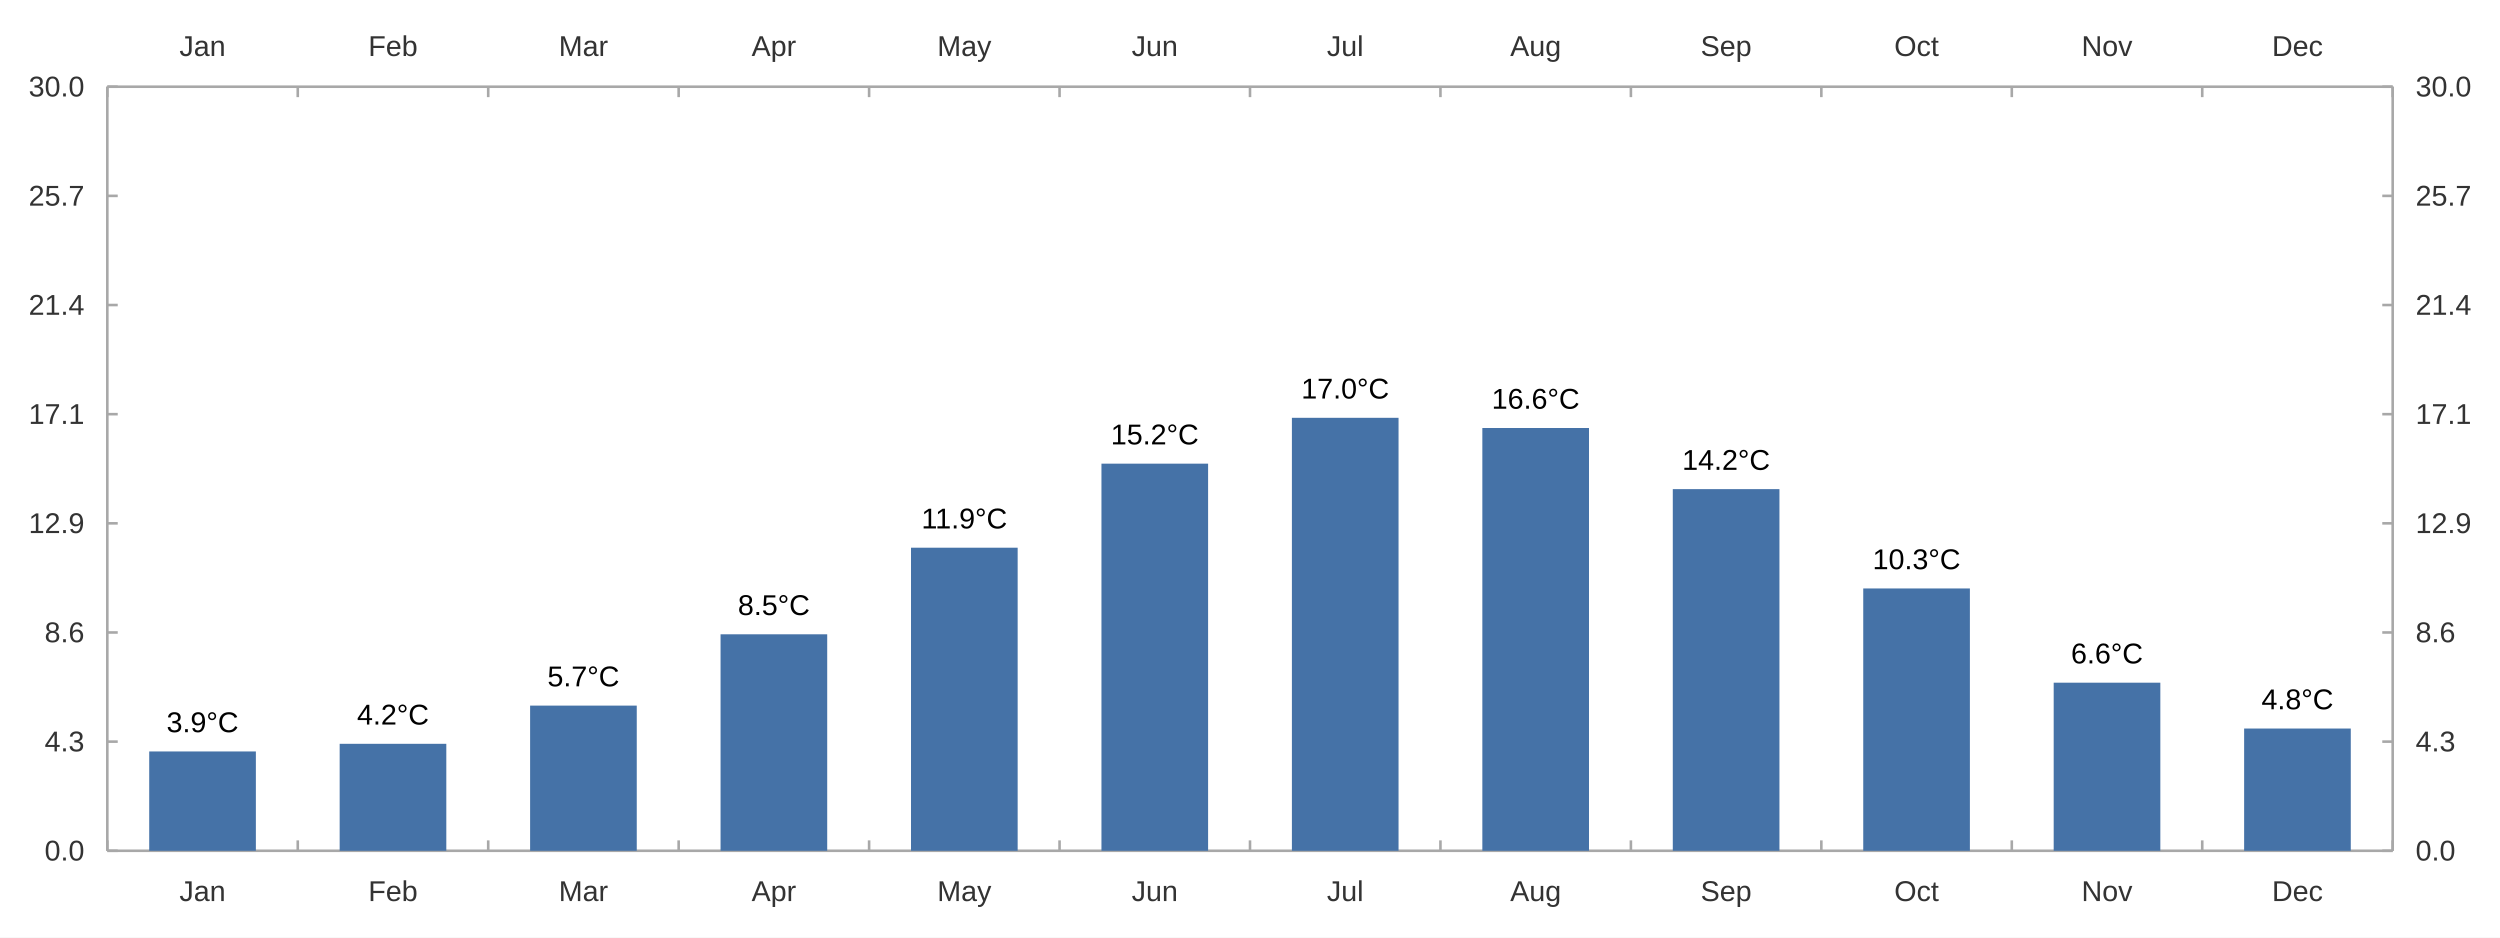
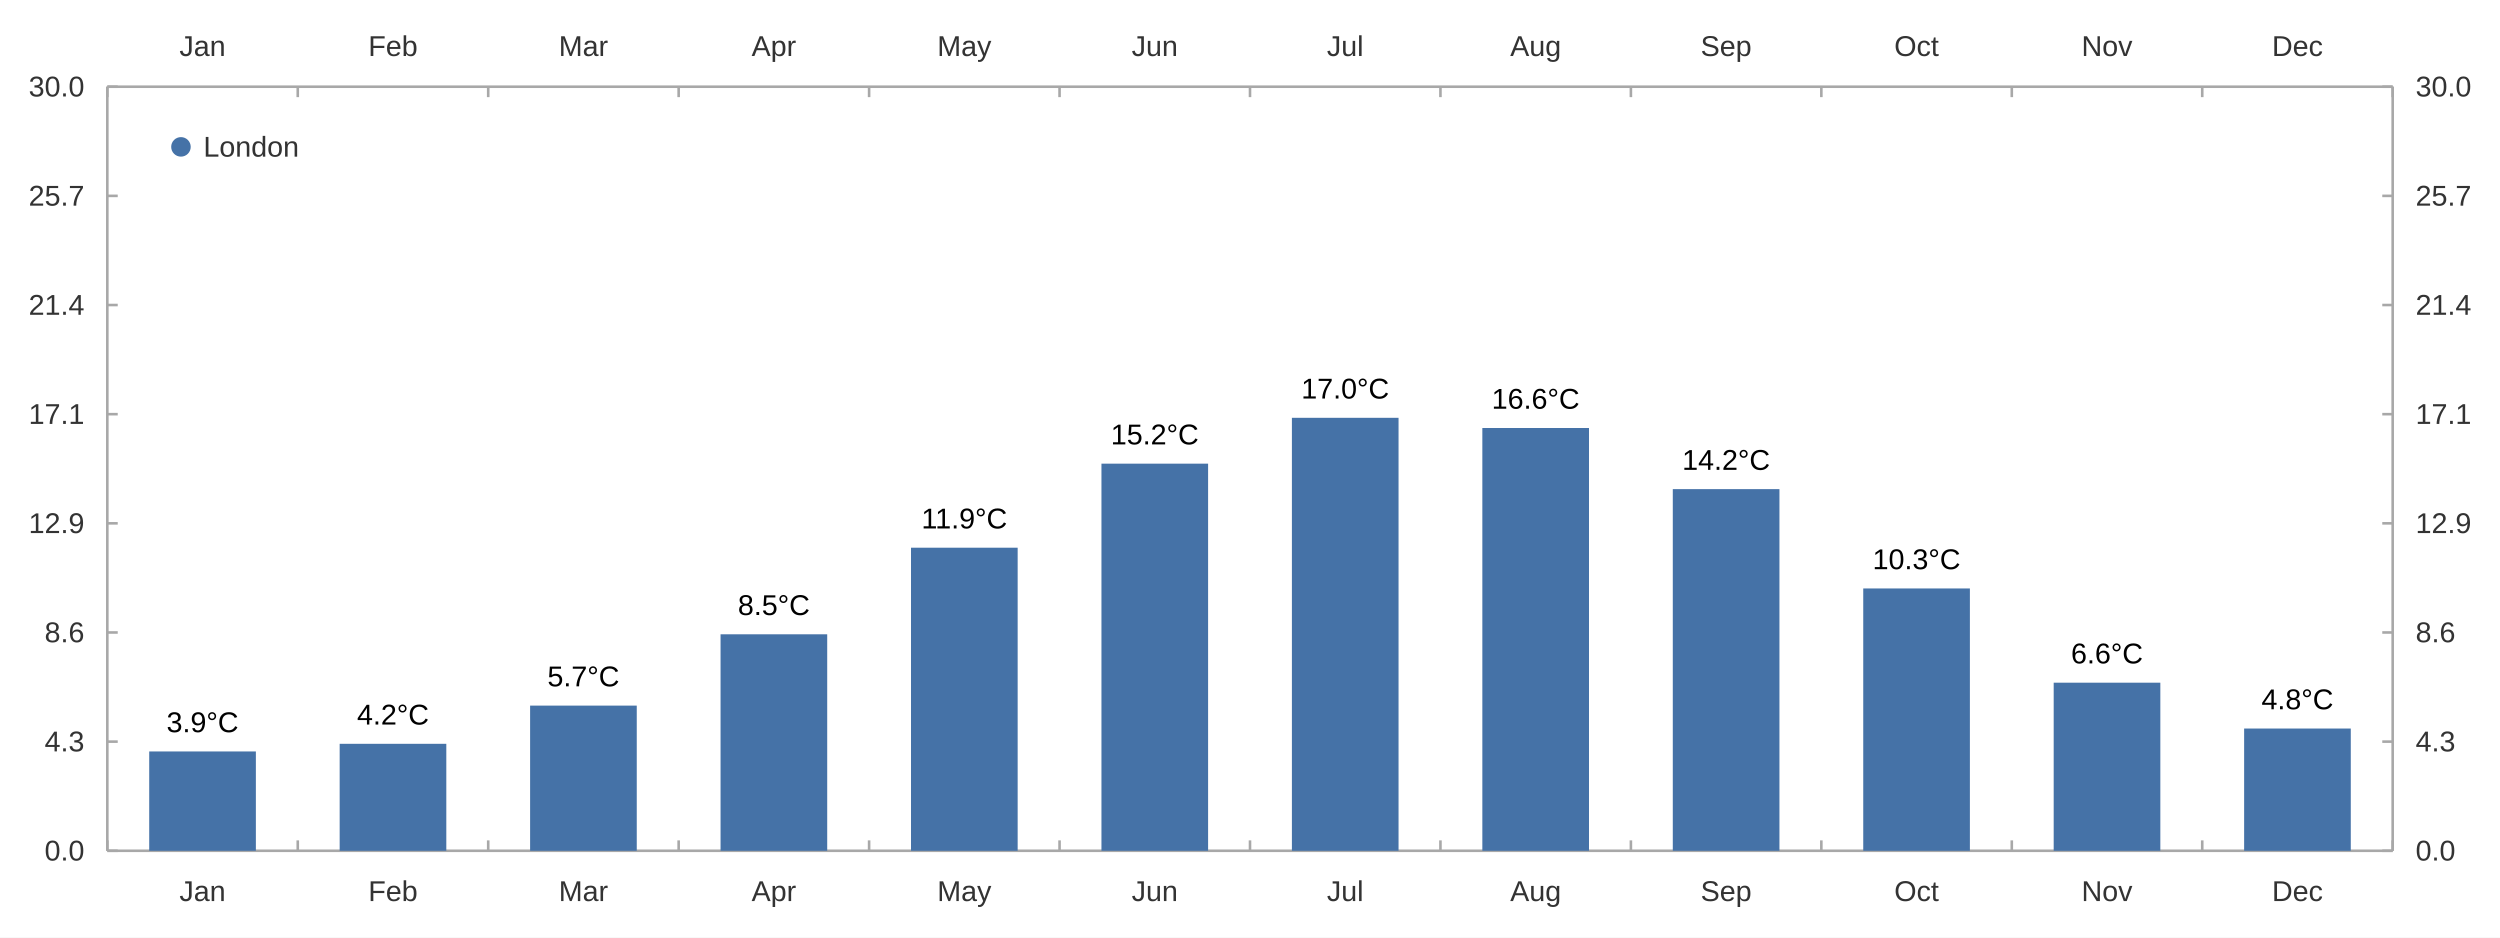
<svg xmlns="http://www.w3.org/2000/svg" width="1280" height="480" viewBox="0 0 1280.0 480.0">
  <rect width="1280" height="480" fill="#ffffff" />
  <path stroke-width="1.333" stroke="#a8a8a8" fill="none" d="M54.947 44.4 L1225.053 44.4 " />
  <path stroke-width="1.333" stroke="#a8a8a8" fill="none" d="M54.947 44.4 L54.947 49.733 " />
  <path stroke-width="1.333" stroke="#a8a8a8" fill="none" d="M152.456 44.4 L152.456 49.733 " />
  <path stroke-width="1.333" stroke="#a8a8a8" fill="none" d="M249.965 44.4 L249.965 49.733 " />
  <path stroke-width="1.333" stroke="#a8a8a8" fill="none" d="M347.473 44.4 L347.473 49.733 " />
  <path stroke-width="1.333" stroke="#a8a8a8" fill="none" d="M444.982 44.4 L444.982 49.733 " />
  <path stroke-width="1.333" stroke="#a8a8a8" fill="none" d="M542.491 44.4 L542.491 49.733 " />
  <path stroke-width="1.333" stroke="#a8a8a8" fill="none" d="M640.0 44.4 L640.0 49.733 " />
  <path stroke-width="1.333" stroke="#a8a8a8" fill="none" d="M737.509 44.4 L737.509 49.733 " />
  <path stroke-width="1.333" stroke="#a8a8a8" fill="none" d="M835.018 44.4 L835.018 49.733 " />
  <path stroke-width="1.333" stroke="#a8a8a8" fill="none" d="M932.527 44.4 L932.527 49.733 " />
  <path stroke-width="1.333" stroke="#a8a8a8" fill="none" d="M1030.035 44.4 L1030.035 49.733 " />
  <path stroke-width="1.333" stroke="#a8a8a8" fill="none" d="M1127.544 44.4 L1127.544 49.733 " />
  <path stroke-width="1.333" stroke="#a8a8a8" fill="none" d="M1225.053 44.4 L1225.053 49.733 " />
  <text x="91.873" y="28.667" fill="#333333" font-size="14.667" font-family="Arial,Helvetica,'Helvetica Neue',sans-serif">Jan</text>
  <text x="188.57" y="28.667" fill="#333333" font-size="14.667" font-family="Arial,Helvetica,'Helvetica Neue',sans-serif">Feb</text>
  <text x="286.086" y="28.667" fill="#333333" font-size="14.667" font-family="Arial,Helvetica,'Helvetica Neue',sans-serif">Mar</text>
  <text x="384.814" y="28.667" fill="#333333" font-size="14.667" font-family="Arial,Helvetica,'Helvetica Neue',sans-serif">Apr</text>
  <text x="479.877" y="28.667" fill="#333333" font-size="14.667" font-family="Arial,Helvetica,'Helvetica Neue',sans-serif">May</text>
  <text x="579.417" y="28.667" fill="#333333" font-size="14.667" font-family="Arial,Helvetica,'Helvetica Neue',sans-serif">Jun</text>
  <text x="679.372" y="28.667" fill="#333333" font-size="14.667" font-family="Arial,Helvetica,'Helvetica Neue',sans-serif">Jul</text>
  <text x="773.216" y="28.667" fill="#333333" font-size="14.667" font-family="Arial,Helvetica,'Helvetica Neue',sans-serif">Aug</text>
  <text x="870.725" y="28.667" fill="#333333" font-size="14.667" font-family="Arial,Helvetica,'Helvetica Neue',sans-serif">Sep</text>
  <text x="969.867" y="28.667" fill="#333333" font-size="14.667" font-family="Arial,Helvetica,'Helvetica Neue',sans-serif">Oct</text>
  <text x="1065.743" y="28.667" fill="#333333" font-size="14.667" font-family="Arial,Helvetica,'Helvetica Neue',sans-serif">Nov</text>
  <text x="1163.252" y="28.667" fill="#333333" font-size="14.667" font-family="Arial,Helvetica,'Helvetica Neue',sans-serif">Dec</text>
  <path stroke-width="1.333" stroke="#a8a8a8" fill="none" d="M1225.053 44.4 L1225.053 435.6 " />
  <path stroke-width="1.333" stroke="#a8a8a8" fill="none" d="M1225.053 435.6 L1219.72 435.6 " />
  <path stroke-width="1.333" stroke="#a8a8a8" fill="none" d="M1225.053 379.714 L1219.72 379.714 " />
  <path stroke-width="1.333" stroke="#a8a8a8" fill="none" d="M1225.053 323.829 L1219.72 323.829 " />
  <path stroke-width="1.333" stroke="#a8a8a8" fill="none" d="M1225.053 267.943 L1219.72 267.943 " />
  <path stroke-width="1.333" stroke="#a8a8a8" fill="none" d="M1225.053 212.057 L1219.72 212.057 " />
  <path stroke-width="1.333" stroke="#a8a8a8" fill="none" d="M1225.053 156.171 L1219.72 156.171 " />
  <path stroke-width="1.333" stroke="#a8a8a8" fill="none" d="M1225.053 100.286 L1219.72 100.286 " />
  <path stroke-width="1.333" stroke="#a8a8a8" fill="none" d="M1225.053 44.4 L1219.72 44.4 " />
  <text x="1236.786" y="440.6" fill="#333333" font-size="14.667" font-family="Arial,Helvetica,'Helvetica Neue',sans-serif">0.0</text>
  <text x="1236.786" y="384.714" fill="#333333" font-size="14.667" font-family="Arial,Helvetica,'Helvetica Neue',sans-serif">4.3</text>
  <text x="1236.786" y="328.829" fill="#333333" font-size="14.667" font-family="Arial,Helvetica,'Helvetica Neue',sans-serif">8.6</text>
  <text x="1236.786" y="272.943" fill="#333333" font-size="14.667" font-family="Arial,Helvetica,'Helvetica Neue',sans-serif">12.9</text>
  <text x="1236.786" y="217.057" fill="#333333" font-size="14.667" font-family="Arial,Helvetica,'Helvetica Neue',sans-serif">17.1</text>
  <text x="1236.786" y="161.171" fill="#333333" font-size="14.667" font-family="Arial,Helvetica,'Helvetica Neue',sans-serif">21.4</text>
  <text x="1236.786" y="105.286" fill="#333333" font-size="14.667" font-family="Arial,Helvetica,'Helvetica Neue',sans-serif">25.7</text>
  <text x="1236.786" y="49.4" fill="#333333" font-size="14.667" font-family="Arial,Helvetica,'Helvetica Neue',sans-serif">30.0</text>
  <path stroke-width="1.333" stroke="#a8a8a8" fill="none" d="M54.947 435.6 L1225.053 435.6 " />
  <path stroke-width="1.333" stroke="#a8a8a8" fill="none" d="M54.947 435.6 L54.947 430.267 " />
  <path stroke-width="1.333" stroke="#a8a8a8" fill="none" d="M152.456 435.6 L152.456 430.267 " />
  <path stroke-width="1.333" stroke="#a8a8a8" fill="none" d="M249.965 435.6 L249.965 430.267 " />
  <path stroke-width="1.333" stroke="#a8a8a8" fill="none" d="M347.473 435.6 L347.473 430.267 " />
  <path stroke-width="1.333" stroke="#a8a8a8" fill="none" d="M444.982 435.6 L444.982 430.267 " />
  <path stroke-width="1.333" stroke="#a8a8a8" fill="none" d="M542.491 435.6 L542.491 430.267 " />
  <path stroke-width="1.333" stroke="#a8a8a8" fill="none" d="M640.0 435.6 L640.0 430.267 " />
  <path stroke-width="1.333" stroke="#a8a8a8" fill="none" d="M737.509 435.6 L737.509 430.267 " />
  <path stroke-width="1.333" stroke="#a8a8a8" fill="none" d="M835.018 435.6 L835.018 430.267 " />
  <path stroke-width="1.333" stroke="#a8a8a8" fill="none" d="M932.527 435.6 L932.527 430.267 " />
  <path stroke-width="1.333" stroke="#a8a8a8" fill="none" d="M1030.035 435.6 L1030.035 430.267 " />
  <path stroke-width="1.333" stroke="#a8a8a8" fill="none" d="M1127.544 435.6 L1127.544 430.267 " />
  <path stroke-width="1.333" stroke="#a8a8a8" fill="none" d="M1225.053 435.6 L1225.053 430.267 " />
  <text x="91.873" y="461.333" fill="#333333" font-size="14.667" font-family="Arial,Helvetica,'Helvetica Neue',sans-serif">Jan</text>
  <text x="188.57" y="461.333" fill="#333333" font-size="14.667" font-family="Arial,Helvetica,'Helvetica Neue',sans-serif">Feb</text>
  <text x="286.086" y="461.333" fill="#333333" font-size="14.667" font-family="Arial,Helvetica,'Helvetica Neue',sans-serif">Mar</text>
  <text x="384.814" y="461.333" fill="#333333" font-size="14.667" font-family="Arial,Helvetica,'Helvetica Neue',sans-serif">Apr</text>
  <text x="479.877" y="461.333" fill="#333333" font-size="14.667" font-family="Arial,Helvetica,'Helvetica Neue',sans-serif">May</text>
  <text x="579.417" y="461.333" fill="#333333" font-size="14.667" font-family="Arial,Helvetica,'Helvetica Neue',sans-serif">Jun</text>
  <text x="679.372" y="461.333" fill="#333333" font-size="14.667" font-family="Arial,Helvetica,'Helvetica Neue',sans-serif">Jul</text>
  <text x="773.216" y="461.333" fill="#333333" font-size="14.667" font-family="Arial,Helvetica,'Helvetica Neue',sans-serif">Aug</text>
  <text x="870.725" y="461.333" fill="#333333" font-size="14.667" font-family="Arial,Helvetica,'Helvetica Neue',sans-serif">Sep</text>
  <text x="969.867" y="461.333" fill="#333333" font-size="14.667" font-family="Arial,Helvetica,'Helvetica Neue',sans-serif">Oct</text>
  <text x="1065.743" y="461.333" fill="#333333" font-size="14.667" font-family="Arial,Helvetica,'Helvetica Neue',sans-serif">Nov</text>
  <text x="1163.252" y="461.333" fill="#333333" font-size="14.667" font-family="Arial,Helvetica,'Helvetica Neue',sans-serif">Dec</text>
  <path stroke-width="1.333" stroke="#a8a8a8" fill="none" d="M54.947 44.4 L54.947 435.6 " />
  <path stroke-width="1.333" stroke="#a8a8a8" fill="none" d="M54.947 435.6 L60.28 435.6 " />
  <path stroke-width="1.333" stroke="#a8a8a8" fill="none" d="M54.947 379.714 L60.28 379.714 " />
  <path stroke-width="1.333" stroke="#a8a8a8" fill="none" d="M54.947 323.829 L60.28 323.829 " />
  <path stroke-width="1.333" stroke="#a8a8a8" fill="none" d="M54.947 267.943 L60.28 267.943 " />
  <path stroke-width="1.333" stroke="#a8a8a8" fill="none" d="M54.947 212.057 L60.28 212.057 " />
  <path stroke-width="1.333" stroke="#a8a8a8" fill="none" d="M54.947 156.171 L60.28 156.171 " />
  <path stroke-width="1.333" stroke="#a8a8a8" fill="none" d="M54.947 100.286 L60.28 100.286 " />
  <path stroke-width="1.333" stroke="#a8a8a8" fill="none" d="M54.947 44.4 L60.28 44.4 " />
  <text x="22.823" y="440.6" fill="#333333" font-size="14.667" font-family="Arial,Helvetica,'Helvetica Neue',sans-serif">0.0</text>
  <text x="22.823" y="384.714" fill="#333333" font-size="14.667" font-family="Arial,Helvetica,'Helvetica Neue',sans-serif">4.3</text>
  <text x="22.823" y="328.829" fill="#333333" font-size="14.667" font-family="Arial,Helvetica,'Helvetica Neue',sans-serif">8.6</text>
  <text x="14.667" y="272.943" fill="#333333" font-size="14.667" font-family="Arial,Helvetica,'Helvetica Neue',sans-serif">12.9</text>
  <text x="14.667" y="217.057" fill="#333333" font-size="14.667" font-family="Arial,Helvetica,'Helvetica Neue',sans-serif">17.1</text>
  <text x="14.667" y="161.171" fill="#333333" font-size="14.667" font-family="Arial,Helvetica,'Helvetica Neue',sans-serif">21.4</text>
  <text x="14.667" y="105.286" fill="#333333" font-size="14.667" font-family="Arial,Helvetica,'Helvetica Neue',sans-serif">25.7</text>
  <text x="14.667" y="49.4" fill="#333333" font-size="14.667" font-family="Arial,Helvetica,'Helvetica Neue',sans-serif">30.0</text>
  <path fill="#4572a7" d="M76.399 384.744 L76.399 435.6 L131.004 435.6 L131.004 384.744 " />
  <path fill="#4572a7" d="M173.908 380.832 L173.908 435.6 L228.513 435.6 L228.513 380.832 " />
  <path fill="#4572a7" d="M271.417 361.272 L271.417 435.6 L326.021 435.6 L326.021 361.272 " />
  <path fill="#4572a7" d="M368.925 324.76 L368.925 435.6 L423.53 435.6 L423.53 324.76 " />
  <path fill="#4572a7" d="M466.434 280.424 L466.434 435.6 L521.039 435.6 L521.039 280.424 " />
  <path fill="#4572a7" d="M563.943 237.392 L563.943 435.6 L618.548 435.6 L618.548 237.392 " />
  <path fill="#4572a7" d="M661.452 213.92 L661.452 435.6 L716.057 435.6 L716.057 213.92 " />
  <path fill="#4572a7" d="M758.961 219.136 L758.961 435.6 L813.566 435.6 L813.566 219.136 " />
  <path fill="#4572a7" d="M856.47 250.432 L856.47 435.6 L911.075 435.6 L911.075 250.432 " />
  <path fill="#4572a7" d="M953.979 301.288 L953.979 435.6 L1008.583 435.6 L1008.583 301.288 " />
  <path fill="#4572a7" d="M1051.487 349.536 L1051.487 435.6 L1106.092 435.6 L1106.092 349.536 " />
  <path fill="#4572a7" d="M1148.996 373.008 L1148.996 435.6 L1203.601 435.6 L1203.601 373.008 " />
  <text x="85.272" y="374.877" fill="#000000" font-size="14.667" font-family="Arial,Helvetica,'Helvetica Neue',sans-serif">3.9°C</text>
  <text x="182.78" y="370.965" fill="#000000" font-size="14.667" font-family="Arial,Helvetica,'Helvetica Neue',sans-serif">4.2°C</text>
  <text x="280.289" y="351.405" fill="#000000" font-size="14.667" font-family="Arial,Helvetica,'Helvetica Neue',sans-serif">5.7°C</text>
  <text x="377.798" y="314.893" fill="#000000" font-size="14.667" font-family="Arial,Helvetica,'Helvetica Neue',sans-serif">8.5°C</text>
  <text x="471.776" y="270.557" fill="#000000" font-size="14.667" font-family="Arial,Helvetica,'Helvetica Neue',sans-serif">11.9°C</text>
  <text x="568.738" y="227.525" fill="#000000" font-size="14.667" font-family="Arial,Helvetica,'Helvetica Neue',sans-serif">15.2°C</text>
  <text x="666.247" y="204.053" fill="#000000" font-size="14.667" font-family="Arial,Helvetica,'Helvetica Neue',sans-serif">17.0°C</text>
  <text x="763.755" y="209.269" fill="#000000" font-size="14.667" font-family="Arial,Helvetica,'Helvetica Neue',sans-serif">16.6°C</text>
  <text x="861.264" y="240.565" fill="#000000" font-size="14.667" font-family="Arial,Helvetica,'Helvetica Neue',sans-serif">14.2°C</text>
  <text x="958.773" y="291.421" fill="#000000" font-size="14.667" font-family="Arial,Helvetica,'Helvetica Neue',sans-serif">10.3°C</text>
  <text x="1060.36" y="339.669" fill="#000000" font-size="14.667" font-family="Arial,Helvetica,'Helvetica Neue',sans-serif">6.6°C</text>
  <text x="1157.869" y="363.141" fill="#000000" font-size="14.667" font-family="Arial,Helvetica,'Helvetica Neue',sans-serif">4.8°C</text>
+   <path fill="#4572a7" d="M97.647 75.2 M87.647 75.2 a5.0 5.0 0 1 0 10.0 0 a5.0 5.0 0 1 0 -10.0 0 " />
+   <text x="104.147" y="80.2" fill="#333333" font-size="14.667" font-family="Arial,Helvetica,'Helvetica Neue',sans-serif">London</text>
</svg>
